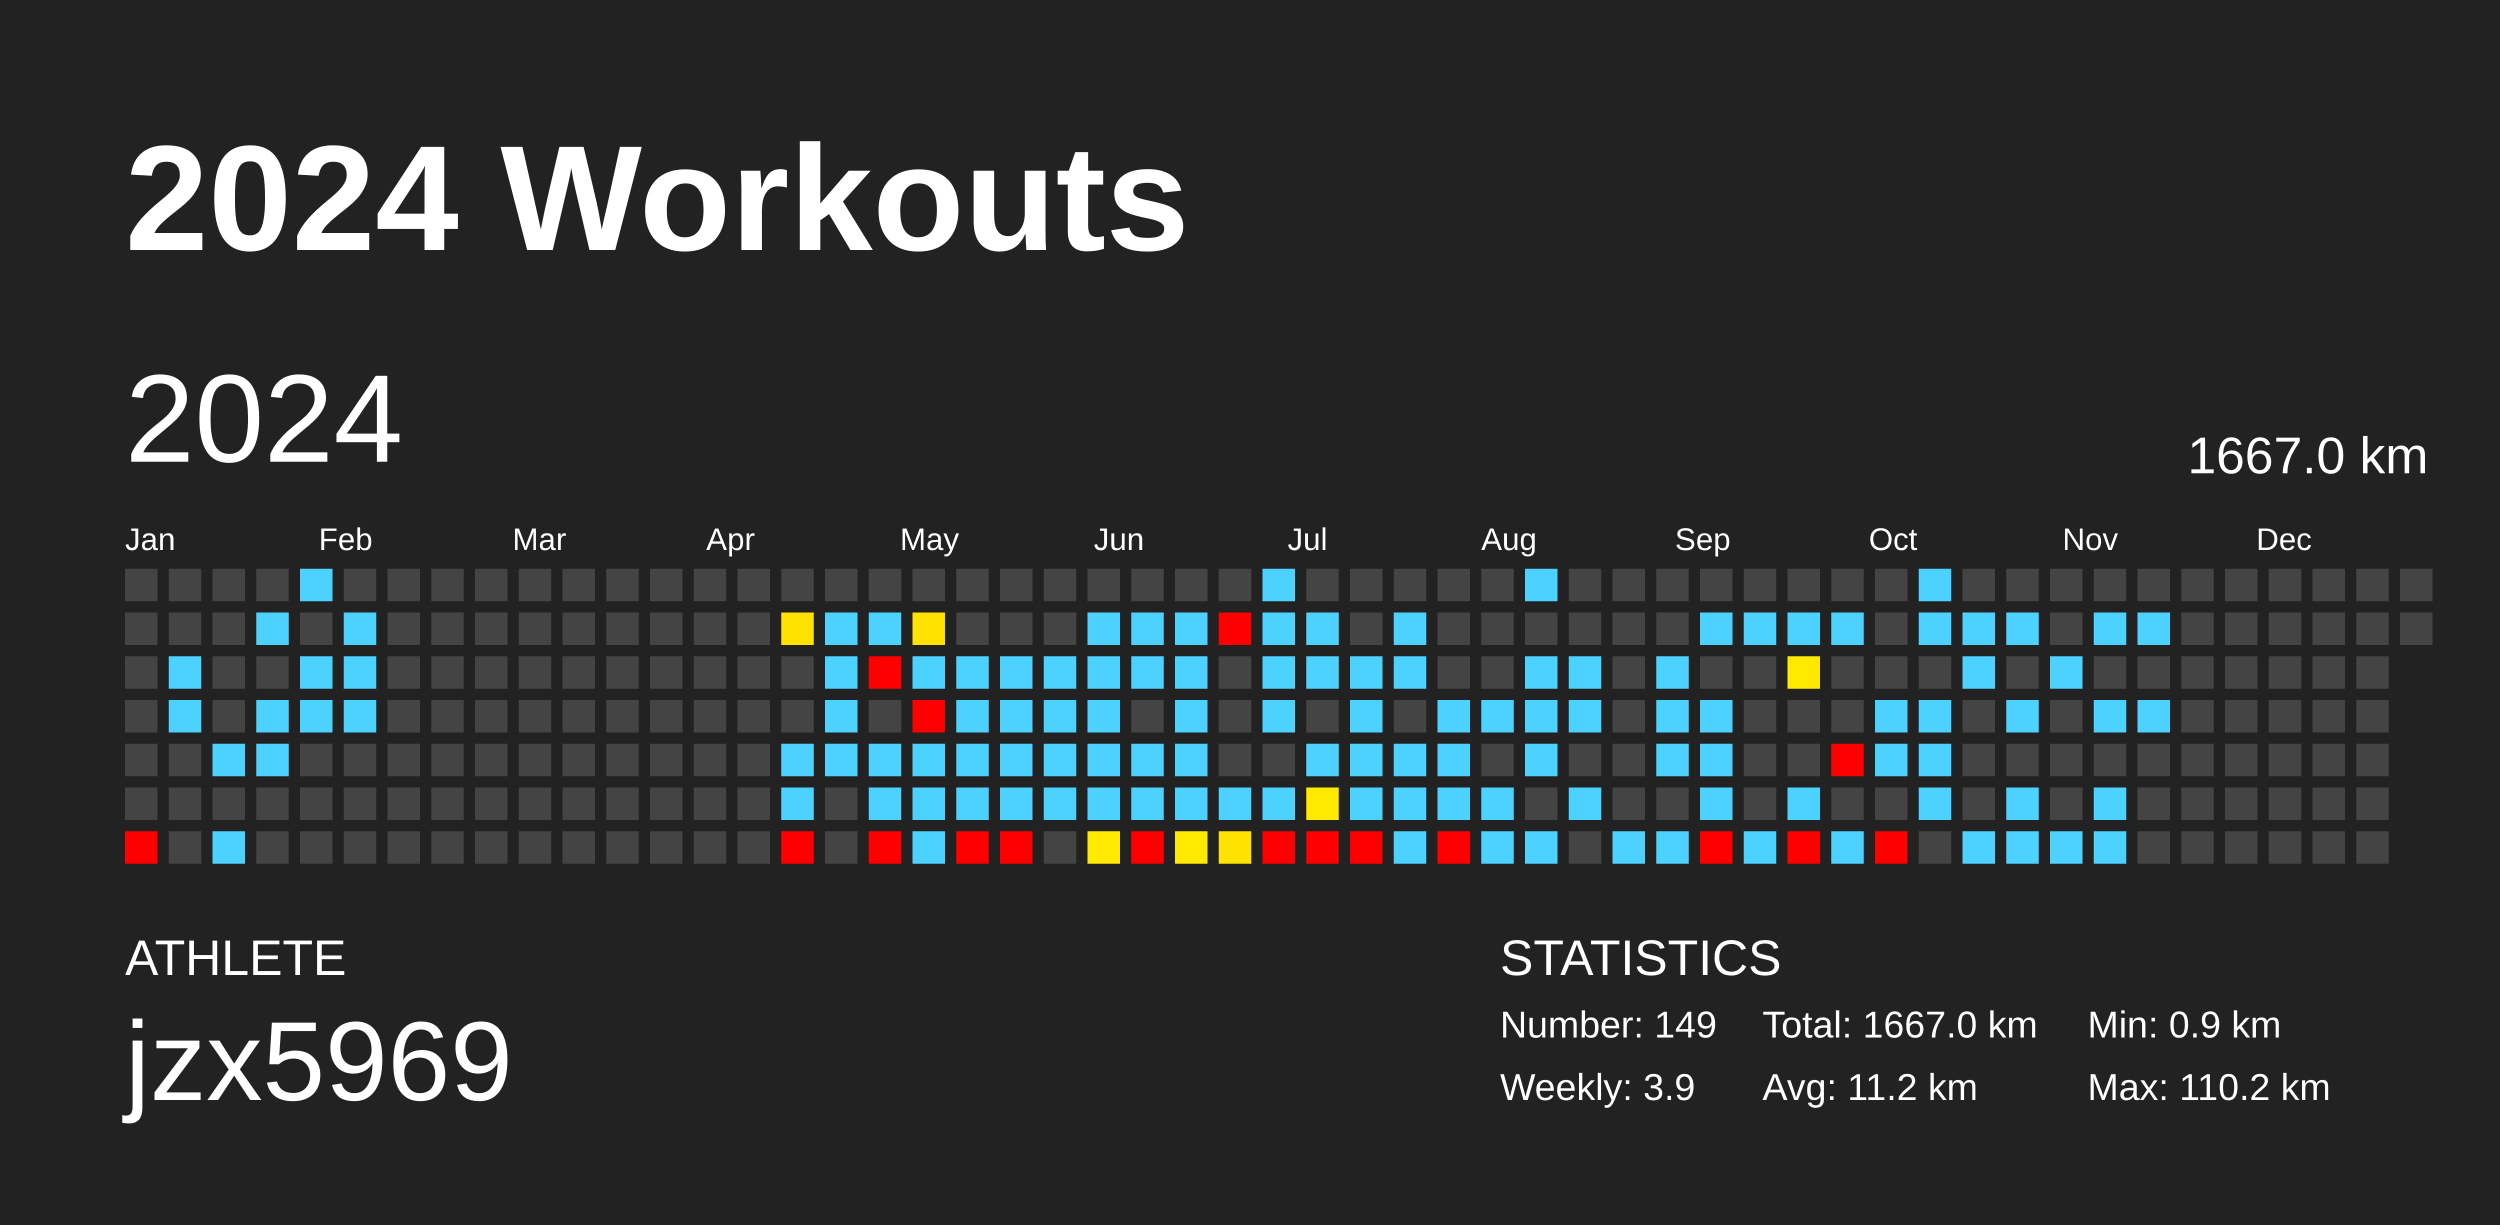
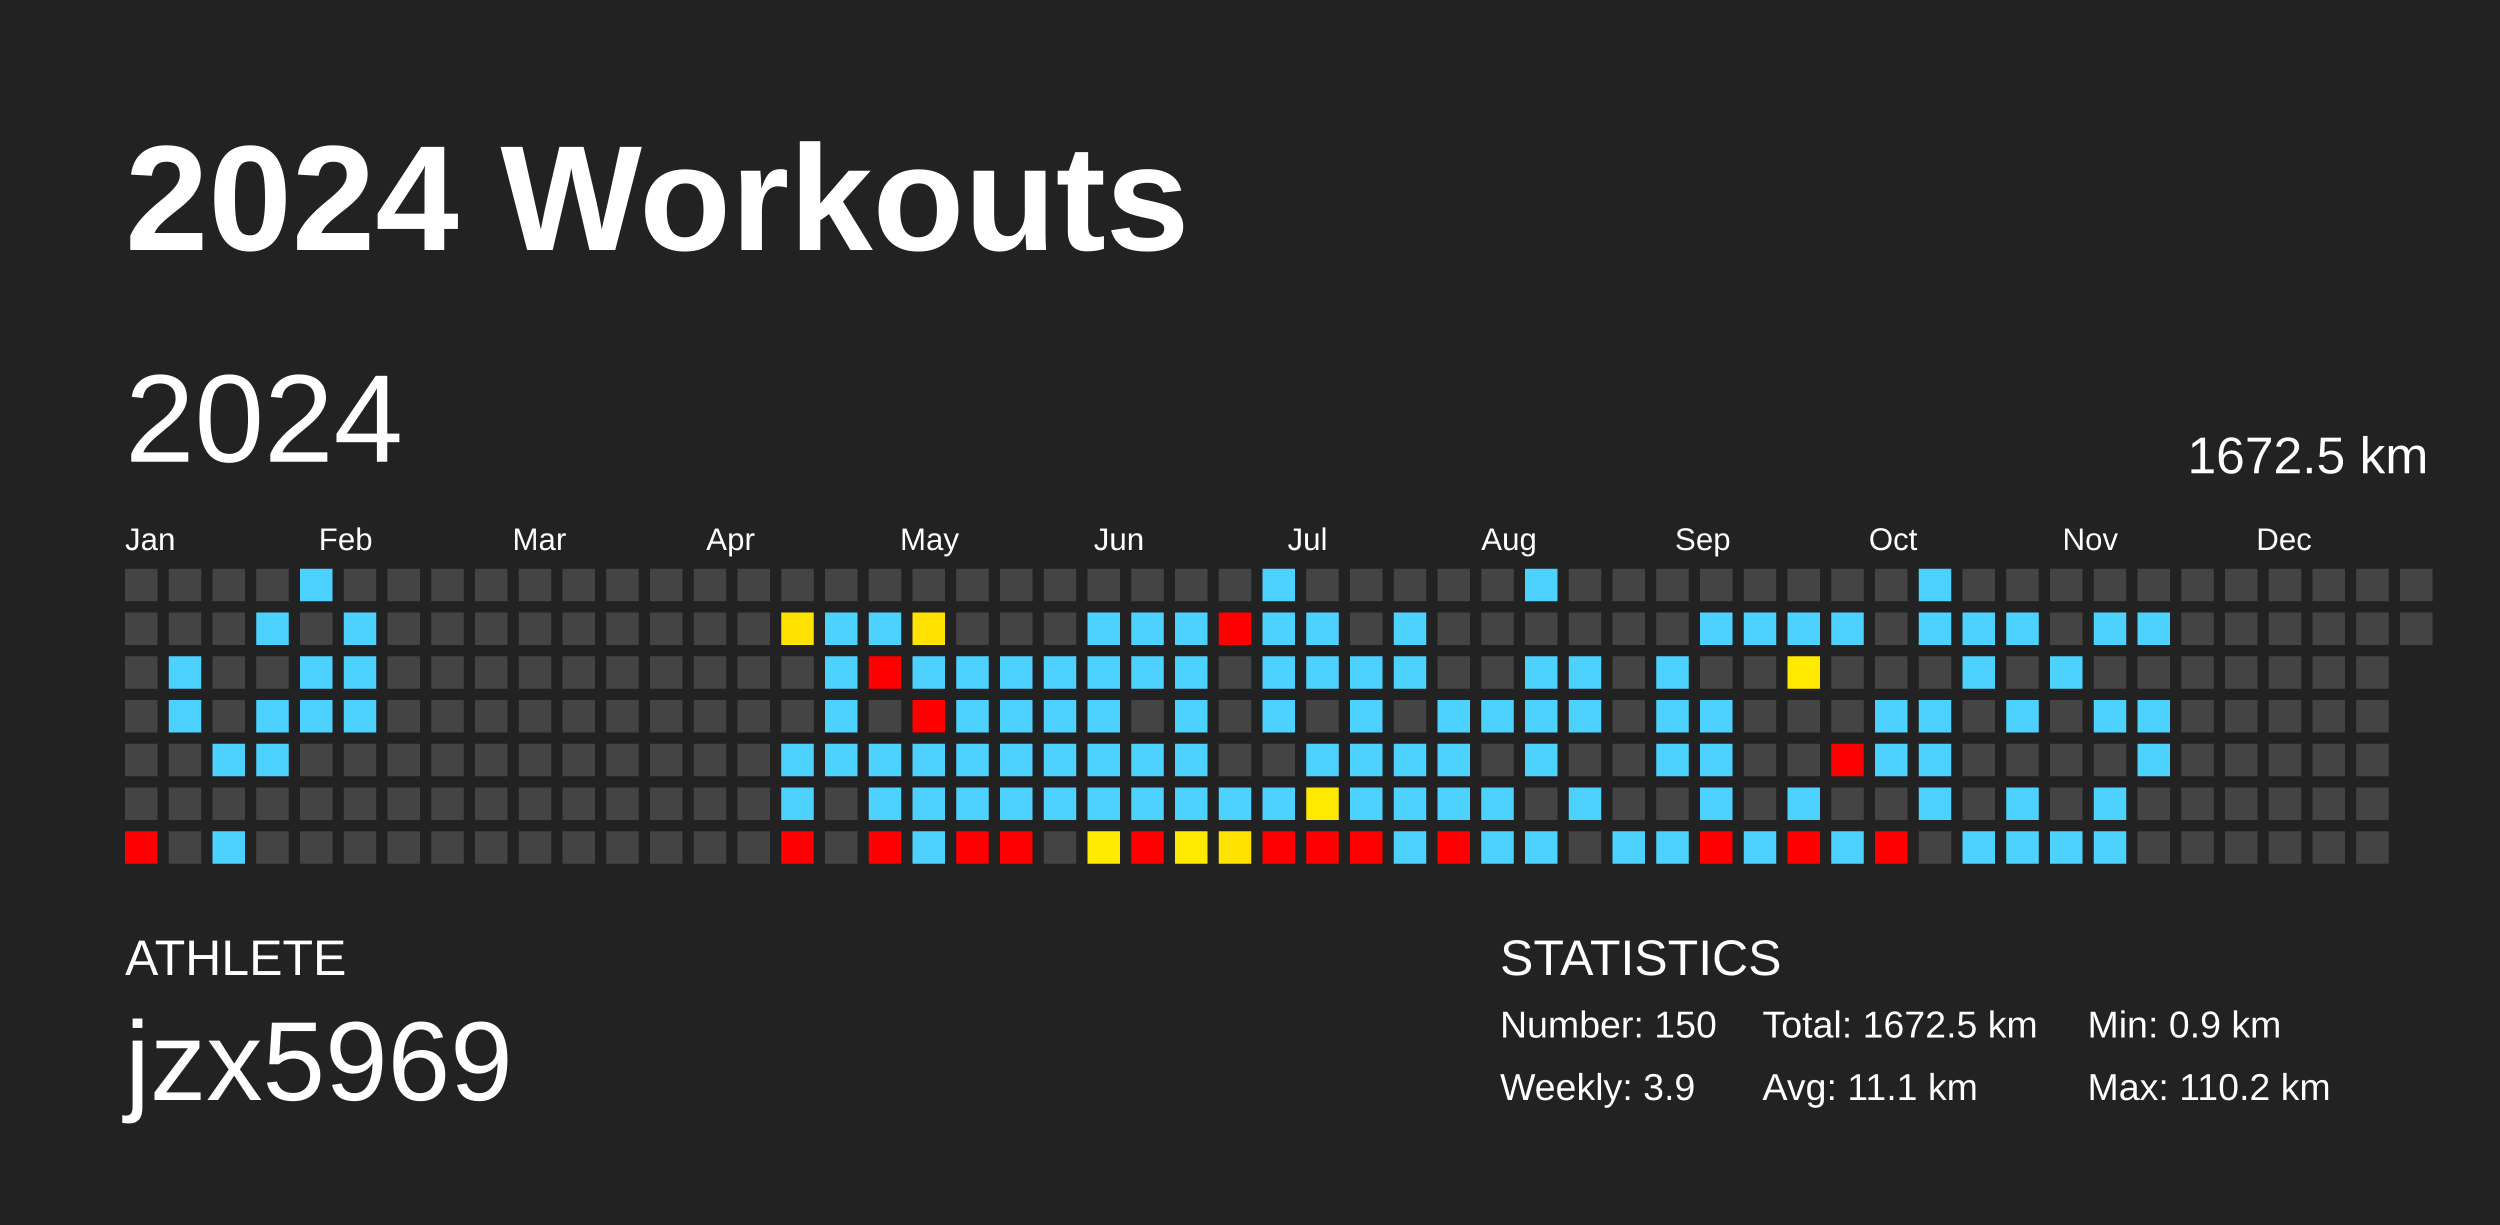
<svg xmlns="http://www.w3.org/2000/svg" baseProfile="full" height="98mm" version="1.1" viewBox="0,0,200,98" width="200mm">
  <defs />
  <rect fill="#222222" height="98" width="200" x="0" y="0" />
  <text fill="#FFFFFF" style="font-size:12px; font-family:Arial; font-weight:bold;" x="10" y="20">2024 Workouts</text>
  <text fill="#FFFFFF" style="font-size:4px; font-family:Arial" x="10" y="78">ATHLETE</text>
  <text fill="#FFFFFF" style="font-size:9px; font-family:Arial" x="10" y="88">jzx5969</text>
  <text fill="#FFFFFF" style="font-size:4px; font-family:Arial" x="120" y="78">STATISTICS</text>
-   <text fill="#FFFFFF" style="font-size:3px; font-family:Arial" x="120" y="83">Number: 149</text>
+   <text fill="#FFFFFF" style="font-size:3px; font-family:Arial" x="120" y="83">Number: 150</text>
  <text fill="#FFFFFF" style="font-size:3px; font-family:Arial" x="120" y="88">Weekly: 3.9</text>
-   <text fill="#FFFFFF" style="font-size:3px; font-family:Arial" x="141" y="83">Total: 1667.0 km</text>
-   <text fill="#FFFFFF" style="font-size:3px; font-family:Arial" x="141" y="88">Avg: 11.2 km</text>
+   <text fill="#FFFFFF" style="font-size:3px; font-family:Arial" x="141" y="83">Total: 1672.5 km</text>
+   <text fill="#FFFFFF" style="font-size:3px; font-family:Arial" x="141" y="88">Avg: 11.1 km</text>
  <text fill="#FFFFFF" style="font-size:3px; font-family:Arial" x="167" y="83">Min: 0.9 km</text>
  <text fill="#FFFFFF" style="font-size:3px; font-family:Arial" x="167" y="88">Max: 110.2 km</text>
  <text dominant-baseline="hanging" fill="#FFFFFF" style="font-size:10.0px; font-family:Arial;" x="10" y="30">2024</text>
-   <text dominant-baseline="hanging" fill="#FFFFFF" style="font-size:4.125px; font-family:Arial;" x="175" y="35">1667.0 km</text>
+   <text dominant-baseline="hanging" fill="#FFFFFF" style="font-size:4.125px; font-family:Arial;" x="175" y="35">1672.5 km</text>
  <text fill="#FFFFFF" style="font-size:2.5px; font-family:Arial" x="10.0" y="44">Jan</text>
  <text fill="#FFFFFF" style="font-size:2.5px; font-family:Arial" x="25.5" y="44">Feb</text>
  <text fill="#FFFFFF" style="font-size:2.5px; font-family:Arial" x="41.0" y="44">Mar</text>
  <text fill="#FFFFFF" style="font-size:2.5px; font-family:Arial" x="56.5" y="44">Apr</text>
  <text fill="#FFFFFF" style="font-size:2.5px; font-family:Arial" x="72.0" y="44">May</text>
  <text fill="#FFFFFF" style="font-size:2.5px; font-family:Arial" x="87.5" y="44">Jun</text>
  <text fill="#FFFFFF" style="font-size:2.5px; font-family:Arial" x="103.0" y="44">Jul</text>
  <text fill="#FFFFFF" style="font-size:2.5px; font-family:Arial" x="118.5" y="44">Aug</text>
  <text fill="#FFFFFF" style="font-size:2.5px; font-family:Arial" x="134.0" y="44">Sep</text>
  <text fill="#FFFFFF" style="font-size:2.5px; font-family:Arial" x="149.5" y="44">Oct</text>
  <text fill="#FFFFFF" style="font-size:2.5px; font-family:Arial" x="165.0" y="44">Nov</text>
  <text fill="#FFFFFF" style="font-size:2.5px; font-family:Arial" x="180.5" y="44">Dec</text>
  <rect fill="#444444" height="2.6" width="2.6" x="10.0" y="45.5" />
  <rect fill="#444444" height="2.6" width="2.6" x="10.0" y="49.0" />
  <rect fill="#444444" height="2.6" width="2.6" x="10.0" y="52.5" />
  <rect fill="#444444" height="2.6" width="2.6" x="10.0" y="56.0" />
  <rect fill="#444444" height="2.6" width="2.6" x="10.0" y="59.5" />
  <rect fill="#444444" height="2.6" width="2.6" x="10.0" y="63.0" />
  <rect fill="red" height="2.6" width="2.6" x="10.0" y="66.5" />
  <rect fill="#444444" height="2.6" width="2.6" x="13.5" y="45.5" />
  <rect fill="#444444" height="2.6" width="2.6" x="13.5" y="49.0" />
  <rect fill="#4dd2ff" height="2.6" width="2.6" x="13.5" y="52.5" />
  <rect fill="#4dd2ff" height="2.6" width="2.6" x="13.5" y="56.0" />
  <rect fill="#444444" height="2.6" width="2.6" x="13.5" y="59.5" />
  <rect fill="#444444" height="2.6" width="2.6" x="13.5" y="63.0" />
  <rect fill="#444444" height="2.6" width="2.6" x="13.5" y="66.5" />
  <rect fill="#444444" height="2.6" width="2.6" x="17.0" y="45.5" />
  <rect fill="#444444" height="2.6" width="2.6" x="17.0" y="49.0" />
  <rect fill="#444444" height="2.6" width="2.6" x="17.0" y="52.5" />
  <rect fill="#444444" height="2.6" width="2.6" x="17.0" y="56.0" />
  <rect fill="#4dd2ff" height="2.6" width="2.6" x="17.0" y="59.5" />
  <rect fill="#444444" height="2.6" width="2.6" x="17.0" y="63.0" />
  <rect fill="#4dd2ff" height="2.6" width="2.6" x="17.0" y="66.5" />
  <rect fill="#444444" height="2.6" width="2.6" x="20.5" y="45.5" />
  <rect fill="#4dd2ff" height="2.6" width="2.6" x="20.5" y="49.0" />
  <rect fill="#444444" height="2.6" width="2.6" x="20.5" y="52.5" />
  <rect fill="#4dd2ff" height="2.6" width="2.6" x="20.5" y="56.0" />
  <rect fill="#4dd2ff" height="2.6" width="2.6" x="20.5" y="59.5" />
  <rect fill="#444444" height="2.6" width="2.6" x="20.5" y="63.0" />
  <rect fill="#444444" height="2.6" width="2.6" x="20.5" y="66.5" />
  <rect fill="#4dd2ff" height="2.6" width="2.6" x="24.0" y="45.5" />
  <rect fill="#444444" height="2.6" width="2.6" x="24.0" y="49.0" />
  <rect fill="#4dd2ff" height="2.6" width="2.6" x="24.0" y="52.5" />
  <rect fill="#4dd2ff" height="2.6" width="2.6" x="24.0" y="56.0" />
  <rect fill="#444444" height="2.6" width="2.6" x="24.0" y="59.5" />
  <rect fill="#444444" height="2.6" width="2.6" x="24.0" y="63.0" />
  <rect fill="#444444" height="2.6" width="2.6" x="24.0" y="66.5" />
  <rect fill="#444444" height="2.6" width="2.6" x="27.5" y="45.5" />
  <rect fill="#4dd2ff" height="2.6" width="2.6" x="27.5" y="49.0" />
  <rect fill="#4dd2ff" height="2.6" width="2.6" x="27.5" y="52.5" />
  <rect fill="#4dd2ff" height="2.6" width="2.6" x="27.5" y="56.0" />
  <rect fill="#444444" height="2.6" width="2.6" x="27.5" y="59.5" />
  <rect fill="#444444" height="2.6" width="2.6" x="27.5" y="63.0" />
  <rect fill="#444444" height="2.6" width="2.6" x="27.5" y="66.5" />
  <rect fill="#444444" height="2.6" width="2.6" x="31.0" y="45.5" />
  <rect fill="#444444" height="2.6" width="2.6" x="31.0" y="49.0" />
  <rect fill="#444444" height="2.6" width="2.6" x="31.0" y="52.5" />
  <rect fill="#444444" height="2.6" width="2.6" x="31.0" y="56.0" />
  <rect fill="#444444" height="2.6" width="2.6" x="31.0" y="59.5" />
  <rect fill="#444444" height="2.6" width="2.6" x="31.0" y="63.0" />
  <rect fill="#444444" height="2.6" width="2.6" x="31.0" y="66.5" />
  <rect fill="#444444" height="2.6" width="2.6" x="34.5" y="45.5" />
  <rect fill="#444444" height="2.6" width="2.6" x="34.5" y="49.0" />
  <rect fill="#444444" height="2.6" width="2.6" x="34.5" y="52.5" />
  <rect fill="#444444" height="2.6" width="2.6" x="34.5" y="56.0" />
  <rect fill="#444444" height="2.6" width="2.6" x="34.5" y="59.5" />
  <rect fill="#444444" height="2.6" width="2.6" x="34.5" y="63.0" />
  <rect fill="#444444" height="2.6" width="2.6" x="34.5" y="66.5" />
  <rect fill="#444444" height="2.6" width="2.6" x="38.0" y="45.5" />
  <rect fill="#444444" height="2.6" width="2.6" x="38.0" y="49.0" />
  <rect fill="#444444" height="2.6" width="2.6" x="38.0" y="52.5" />
  <rect fill="#444444" height="2.6" width="2.6" x="38.0" y="56.0" />
  <rect fill="#444444" height="2.6" width="2.6" x="38.0" y="59.5" />
  <rect fill="#444444" height="2.6" width="2.6" x="38.0" y="63.0" />
  <rect fill="#444444" height="2.6" width="2.6" x="38.0" y="66.5" />
  <rect fill="#444444" height="2.6" width="2.6" x="41.5" y="45.5" />
  <rect fill="#444444" height="2.6" width="2.6" x="41.5" y="49.0" />
  <rect fill="#444444" height="2.6" width="2.6" x="41.5" y="52.5" />
  <rect fill="#444444" height="2.6" width="2.6" x="41.5" y="56.0" />
  <rect fill="#444444" height="2.6" width="2.6" x="41.5" y="59.5" />
  <rect fill="#444444" height="2.6" width="2.6" x="41.5" y="63.0" />
  <rect fill="#444444" height="2.6" width="2.6" x="41.5" y="66.5" />
  <rect fill="#444444" height="2.6" width="2.6" x="45.0" y="45.5" />
  <rect fill="#444444" height="2.6" width="2.6" x="45.0" y="49.0" />
  <rect fill="#444444" height="2.6" width="2.6" x="45.0" y="52.5" />
  <rect fill="#444444" height="2.6" width="2.6" x="45.0" y="56.0" />
  <rect fill="#444444" height="2.6" width="2.6" x="45.0" y="59.5" />
  <rect fill="#444444" height="2.6" width="2.6" x="45.0" y="63.0" />
  <rect fill="#444444" height="2.6" width="2.6" x="45.0" y="66.5" />
  <rect fill="#444444" height="2.6" width="2.6" x="48.5" y="45.5" />
  <rect fill="#444444" height="2.6" width="2.6" x="48.5" y="49.0" />
  <rect fill="#444444" height="2.6" width="2.6" x="48.5" y="52.5" />
  <rect fill="#444444" height="2.6" width="2.6" x="48.5" y="56.0" />
  <rect fill="#444444" height="2.6" width="2.6" x="48.5" y="59.5" />
  <rect fill="#444444" height="2.6" width="2.6" x="48.5" y="63.0" />
  <rect fill="#444444" height="2.6" width="2.6" x="48.5" y="66.5" />
  <rect fill="#444444" height="2.6" width="2.6" x="52.0" y="45.5" />
  <rect fill="#444444" height="2.6" width="2.6" x="52.0" y="49.0" />
  <rect fill="#444444" height="2.6" width="2.6" x="52.0" y="52.5" />
  <rect fill="#444444" height="2.6" width="2.6" x="52.0" y="56.0" />
  <rect fill="#444444" height="2.6" width="2.6" x="52.0" y="59.5" />
  <rect fill="#444444" height="2.6" width="2.6" x="52.0" y="63.0" />
  <rect fill="#444444" height="2.6" width="2.6" x="52.0" y="66.5" />
  <rect fill="#444444" height="2.6" width="2.6" x="55.5" y="45.5" />
  <rect fill="#444444" height="2.6" width="2.6" x="55.5" y="49.0" />
  <rect fill="#444444" height="2.6" width="2.6" x="55.5" y="52.5" />
  <rect fill="#444444" height="2.6" width="2.6" x="55.5" y="56.0" />
  <rect fill="#444444" height="2.6" width="2.6" x="55.5" y="59.5" />
  <rect fill="#444444" height="2.6" width="2.6" x="55.5" y="63.0" />
  <rect fill="#444444" height="2.6" width="2.6" x="55.5" y="66.5" />
  <rect fill="#444444" height="2.6" width="2.6" x="59.0" y="45.5" />
  <rect fill="#444444" height="2.6" width="2.6" x="59.0" y="49.0" />
  <rect fill="#444444" height="2.6" width="2.6" x="59.0" y="52.5" />
  <rect fill="#444444" height="2.6" width="2.6" x="59.0" y="56.0" />
  <rect fill="#444444" height="2.6" width="2.6" x="59.0" y="59.5" />
  <rect fill="#444444" height="2.6" width="2.6" x="59.0" y="63.0" />
  <rect fill="#444444" height="2.6" width="2.6" x="59.0" y="66.5" />
  <rect fill="#444444" height="2.6" width="2.6" x="62.5" y="45.5" />
  <rect fill="#ffe200" height="2.6" width="2.6" x="62.5" y="49.0" />
  <rect fill="#444444" height="2.6" width="2.6" x="62.5" y="52.5" />
  <rect fill="#444444" height="2.6" width="2.6" x="62.5" y="56.0" />
  <rect fill="#4dd2ff" height="2.6" width="2.6" x="62.5" y="59.5" />
  <rect fill="#4dd2ff" height="2.6" width="2.6" x="62.5" y="63.0" />
  <rect fill="red" height="2.6" width="2.6" x="62.5" y="66.5" />
  <rect fill="#444444" height="2.6" width="2.6" x="66.0" y="45.5" />
  <rect fill="#4dd2ff" height="2.6" width="2.6" x="66.0" y="49.0" />
  <rect fill="#4dd2ff" height="2.6" width="2.6" x="66.0" y="52.5" />
  <rect fill="#4dd2ff" height="2.6" width="2.6" x="66.0" y="56.0" />
  <rect fill="#4dd2ff" height="2.6" width="2.6" x="66.0" y="59.5" />
  <rect fill="#444444" height="2.6" width="2.6" x="66.0" y="63.0" />
  <rect fill="#444444" height="2.6" width="2.6" x="66.0" y="66.5" />
  <rect fill="#444444" height="2.6" width="2.6" x="69.5" y="45.5" />
  <rect fill="#4dd2ff" height="2.6" width="2.6" x="69.5" y="49.0" />
  <rect fill="red" height="2.6" width="2.6" x="69.5" y="52.5" />
  <rect fill="#444444" height="2.6" width="2.6" x="69.5" y="56.0" />
  <rect fill="#4dd2ff" height="2.6" width="2.6" x="69.5" y="59.5" />
  <rect fill="#4dd2ff" height="2.6" width="2.6" x="69.5" y="63.0" />
  <rect fill="red" height="2.6" width="2.6" x="69.5" y="66.5" />
  <rect fill="#444444" height="2.6" width="2.6" x="73.0" y="45.5" />
  <rect fill="#ffe200" height="2.6" width="2.6" x="73.0" y="49.0" />
  <rect fill="#4dd2ff" height="2.6" width="2.6" x="73.0" y="52.5" />
  <rect fill="red" height="2.6" width="2.6" x="73.0" y="56.0" />
  <rect fill="#4dd2ff" height="2.6" width="2.6" x="73.0" y="59.5" />
  <rect fill="#4dd2ff" height="2.6" width="2.6" x="73.0" y="63.0" />
  <rect fill="#4dd2ff" height="2.6" width="2.6" x="73.0" y="66.5" />
  <rect fill="#444444" height="2.6" width="2.6" x="76.5" y="45.5" />
  <rect fill="#444444" height="2.6" width="2.6" x="76.5" y="49.0" />
  <rect fill="#4dd2ff" height="2.6" width="2.6" x="76.5" y="52.5" />
  <rect fill="#4dd2ff" height="2.6" width="2.6" x="76.5" y="56.0" />
  <rect fill="#4dd2ff" height="2.6" width="2.6" x="76.5" y="59.5" />
  <rect fill="#4dd2ff" height="2.6" width="2.6" x="76.5" y="63.0" />
  <rect fill="red" height="2.6" width="2.6" x="76.5" y="66.5" />
  <rect fill="#444444" height="2.6" width="2.6" x="80.0" y="45.5" />
  <rect fill="#444444" height="2.6" width="2.6" x="80.0" y="49.0" />
  <rect fill="#4dd2ff" height="2.6" width="2.6" x="80.0" y="52.5" />
  <rect fill="#4dd2ff" height="2.6" width="2.6" x="80.0" y="56.0" />
  <rect fill="#4dd2ff" height="2.6" width="2.6" x="80.0" y="59.5" />
  <rect fill="#4dd2ff" height="2.6" width="2.6" x="80.0" y="63.0" />
  <rect fill="red" height="2.6" width="2.6" x="80.0" y="66.5" />
  <rect fill="#444444" height="2.6" width="2.6" x="83.5" y="45.5" />
  <rect fill="#444444" height="2.6" width="2.6" x="83.5" y="49.0" />
  <rect fill="#4dd2ff" height="2.6" width="2.6" x="83.5" y="52.5" />
  <rect fill="#4dd2ff" height="2.6" width="2.6" x="83.5" y="56.0" />
  <rect fill="#4dd2ff" height="2.6" width="2.6" x="83.5" y="59.5" />
  <rect fill="#4dd2ff" height="2.6" width="2.6" x="83.5" y="63.0" />
  <rect fill="#444444" height="2.6" width="2.6" x="83.5" y="66.5" />
  <rect fill="#444444" height="2.6" width="2.6" x="87.0" y="45.5" />
  <rect fill="#4dd2ff" height="2.6" width="2.6" x="87.0" y="49.0" />
  <rect fill="#4dd2ff" height="2.6" width="2.6" x="87.0" y="52.5" />
  <rect fill="#4dd2ff" height="2.6" width="2.6" x="87.0" y="56.0" />
  <rect fill="#4dd2ff" height="2.6" width="2.6" x="87.0" y="59.5" />
  <rect fill="#4dd2ff" height="2.6" width="2.6" x="87.0" y="63.0" />
  <rect fill="#ffe900" height="2.6" width="2.6" x="87.0" y="66.5" />
  <rect fill="#444444" height="2.6" width="2.6" x="90.5" y="45.5" />
  <rect fill="#4dd2ff" height="2.6" width="2.6" x="90.5" y="49.0" />
  <rect fill="#4dd2ff" height="2.6" width="2.6" x="90.5" y="52.5" />
  <rect fill="#444444" height="2.6" width="2.6" x="90.5" y="56.0" />
  <rect fill="#4dd2ff" height="2.6" width="2.6" x="90.5" y="59.5" />
  <rect fill="#4dd2ff" height="2.6" width="2.6" x="90.5" y="63.0" />
  <rect fill="red" height="2.6" width="2.6" x="90.5" y="66.5" />
  <rect fill="#444444" height="2.6" width="2.6" x="94.0" y="45.5" />
  <rect fill="#4dd2ff" height="2.6" width="2.6" x="94.0" y="49.0" />
  <rect fill="#4dd2ff" height="2.6" width="2.6" x="94.0" y="52.5" />
  <rect fill="#4dd2ff" height="2.6" width="2.6" x="94.0" y="56.0" />
  <rect fill="#4dd2ff" height="2.6" width="2.6" x="94.0" y="59.5" />
  <rect fill="#4dd2ff" height="2.6" width="2.6" x="94.0" y="63.0" />
  <rect fill="#ffe900" height="2.6" width="2.6" x="94.0" y="66.5" />
  <rect fill="#444444" height="2.6" width="2.6" x="97.5" y="45.5" />
  <rect fill="red" height="2.6" width="2.6" x="97.5" y="49.0" />
  <rect fill="#444444" height="2.6" width="2.6" x="97.5" y="52.5" />
  <rect fill="#444444" height="2.6" width="2.6" x="97.5" y="56.0" />
  <rect fill="#444444" height="2.6" width="2.6" x="97.5" y="59.5" />
  <rect fill="#4dd2ff" height="2.6" width="2.6" x="97.5" y="63.0" />
  <rect fill="#ffe300" height="2.6" width="2.6" x="97.5" y="66.5" />
  <rect fill="#4dd2ff" height="2.6" width="2.6" x="101.0" y="45.5" />
  <rect fill="#4dd2ff" height="2.6" width="2.6" x="101.0" y="49.0" />
  <rect fill="#4dd2ff" height="2.6" width="2.6" x="101.0" y="52.5" />
  <rect fill="#4dd2ff" height="2.6" width="2.6" x="101.0" y="56.0" />
  <rect fill="#444444" height="2.6" width="2.6" x="101.0" y="59.5" />
  <rect fill="#4dd2ff" height="2.6" width="2.6" x="101.0" y="63.0" />
  <rect fill="red" height="2.6" width="2.6" x="101.0" y="66.5" />
  <rect fill="#444444" height="2.6" width="2.6" x="104.5" y="45.5" />
  <rect fill="#4dd2ff" height="2.6" width="2.6" x="104.5" y="49.0" />
  <rect fill="#4dd2ff" height="2.6" width="2.6" x="104.5" y="52.5" />
  <rect fill="#444444" height="2.6" width="2.6" x="104.5" y="56.0" />
  <rect fill="#4dd2ff" height="2.6" width="2.6" x="104.5" y="59.5" />
  <rect fill="#ffe900" height="2.6" width="2.6" x="104.5" y="63.0" />
  <rect fill="red" height="2.6" width="2.6" x="104.5" y="66.5" />
  <rect fill="#444444" height="2.6" width="2.6" x="108.0" y="45.5" />
  <rect fill="#444444" height="2.6" width="2.6" x="108.0" y="49.0" />
  <rect fill="#4dd2ff" height="2.6" width="2.6" x="108.0" y="52.5" />
  <rect fill="#4dd2ff" height="2.6" width="2.6" x="108.0" y="56.0" />
  <rect fill="#4dd2ff" height="2.6" width="2.6" x="108.0" y="59.5" />
  <rect fill="#4dd2ff" height="2.6" width="2.6" x="108.0" y="63.0" />
  <rect fill="red" height="2.6" width="2.6" x="108.0" y="66.5" />
  <rect fill="#444444" height="2.6" width="2.6" x="111.5" y="45.5" />
  <rect fill="#4dd2ff" height="2.6" width="2.6" x="111.5" y="49.0" />
  <rect fill="#4dd2ff" height="2.6" width="2.6" x="111.5" y="52.5" />
  <rect fill="#444444" height="2.6" width="2.6" x="111.5" y="56.0" />
  <rect fill="#4dd2ff" height="2.6" width="2.6" x="111.5" y="59.5" />
  <rect fill="#4dd2ff" height="2.6" width="2.6" x="111.5" y="63.0" />
  <rect fill="#4dd2ff" height="2.6" width="2.6" x="111.5" y="66.5" />
  <rect fill="#444444" height="2.6" width="2.6" x="115.0" y="45.5" />
  <rect fill="#444444" height="2.6" width="2.6" x="115.0" y="49.0" />
  <rect fill="#444444" height="2.6" width="2.6" x="115.0" y="52.5" />
  <rect fill="#4dd2ff" height="2.6" width="2.6" x="115.0" y="56.0" />
  <rect fill="#4dd2ff" height="2.6" width="2.6" x="115.0" y="59.5" />
  <rect fill="#4dd2ff" height="2.6" width="2.6" x="115.0" y="63.0" />
  <rect fill="red" height="2.6" width="2.6" x="115.0" y="66.5" />
  <rect fill="#444444" height="2.6" width="2.6" x="118.5" y="45.5" />
  <rect fill="#444444" height="2.6" width="2.6" x="118.5" y="49.0" />
  <rect fill="#444444" height="2.6" width="2.6" x="118.5" y="52.5" />
  <rect fill="#4dd2ff" height="2.6" width="2.6" x="118.5" y="56.0" />
  <rect fill="#444444" height="2.6" width="2.6" x="118.5" y="59.5" />
  <rect fill="#4dd2ff" height="2.6" width="2.6" x="118.5" y="63.0" />
  <rect fill="#4dd2ff" height="2.6" width="2.6" x="118.5" y="66.5" />
  <rect fill="#4dd2ff" height="2.6" width="2.6" x="122.0" y="45.5" />
  <rect fill="#444444" height="2.6" width="2.6" x="122.0" y="49.0" />
  <rect fill="#4dd2ff" height="2.6" width="2.6" x="122.0" y="52.5" />
  <rect fill="#4dd2ff" height="2.6" width="2.6" x="122.0" y="56.0" />
  <rect fill="#4dd2ff" height="2.6" width="2.6" x="122.0" y="59.5" />
  <rect fill="#444444" height="2.6" width="2.6" x="122.0" y="63.0" />
  <rect fill="#4dd2ff" height="2.6" width="2.6" x="122.0" y="66.5" />
  <rect fill="#444444" height="2.6" width="2.6" x="125.5" y="45.5" />
  <rect fill="#444444" height="2.6" width="2.6" x="125.5" y="49.0" />
  <rect fill="#4dd2ff" height="2.6" width="2.6" x="125.5" y="52.5" />
  <rect fill="#4dd2ff" height="2.6" width="2.6" x="125.5" y="56.0" />
  <rect fill="#444444" height="2.6" width="2.6" x="125.5" y="59.5" />
  <rect fill="#4dd2ff" height="2.6" width="2.6" x="125.5" y="63.0" />
  <rect fill="#444444" height="2.6" width="2.6" x="125.5" y="66.5" />
  <rect fill="#444444" height="2.6" width="2.6" x="129.0" y="45.5" />
  <rect fill="#444444" height="2.6" width="2.6" x="129.0" y="49.0" />
  <rect fill="#444444" height="2.6" width="2.6" x="129.0" y="52.5" />
  <rect fill="#444444" height="2.6" width="2.6" x="129.0" y="56.0" />
  <rect fill="#444444" height="2.6" width="2.6" x="129.0" y="59.5" />
  <rect fill="#444444" height="2.6" width="2.6" x="129.0" y="63.0" />
  <rect fill="#4dd2ff" height="2.6" width="2.6" x="129.0" y="66.5" />
  <rect fill="#444444" height="2.6" width="2.6" x="132.5" y="45.5" />
  <rect fill="#444444" height="2.6" width="2.6" x="132.5" y="49.0" />
  <rect fill="#4dd2ff" height="2.6" width="2.6" x="132.5" y="52.5" />
  <rect fill="#4dd2ff" height="2.6" width="2.6" x="132.5" y="56.0" />
  <rect fill="#4dd2ff" height="2.6" width="2.6" x="132.5" y="59.5" />
  <rect fill="#444444" height="2.6" width="2.6" x="132.5" y="63.0" />
  <rect fill="#4dd2ff" height="2.6" width="2.6" x="132.5" y="66.5" />
  <rect fill="#444444" height="2.6" width="2.6" x="136.0" y="45.5" />
  <rect fill="#4dd2ff" height="2.6" width="2.6" x="136.0" y="49.0" />
  <rect fill="#444444" height="2.6" width="2.6" x="136.0" y="52.5" />
  <rect fill="#4dd2ff" height="2.6" width="2.6" x="136.0" y="56.0" />
  <rect fill="#4dd2ff" height="2.6" width="2.6" x="136.0" y="59.5" />
  <rect fill="#4dd2ff" height="2.6" width="2.6" x="136.0" y="63.0" />
  <rect fill="red" height="2.6" width="2.6" x="136.0" y="66.5" />
  <rect fill="#444444" height="2.6" width="2.6" x="139.5" y="45.5" />
  <rect fill="#4dd2ff" height="2.6" width="2.6" x="139.5" y="49.0" />
  <rect fill="#444444" height="2.6" width="2.6" x="139.5" y="52.5" />
  <rect fill="#444444" height="2.6" width="2.6" x="139.5" y="56.0" />
  <rect fill="#444444" height="2.6" width="2.6" x="139.5" y="59.5" />
  <rect fill="#444444" height="2.6" width="2.6" x="139.5" y="63.0" />
  <rect fill="#4dd2ff" height="2.6" width="2.6" x="139.5" y="66.5" />
  <rect fill="#444444" height="2.6" width="2.6" x="143.0" y="45.5" />
  <rect fill="#4dd2ff" height="2.6" width="2.6" x="143.0" y="49.0" />
  <rect fill="#ffe900" height="2.6" width="2.6" x="143.0" y="52.5" />
  <rect fill="#444444" height="2.6" width="2.6" x="143.0" y="56.0" />
  <rect fill="#444444" height="2.6" width="2.6" x="143.0" y="59.5" />
  <rect fill="#4dd2ff" height="2.6" width="2.6" x="143.0" y="63.0" />
  <rect fill="red" height="2.6" width="2.6" x="143.0" y="66.5" />
  <rect fill="#444444" height="2.6" width="2.6" x="146.5" y="45.5" />
  <rect fill="#4dd2ff" height="2.6" width="2.6" x="146.5" y="49.0" />
  <rect fill="#444444" height="2.6" width="2.6" x="146.5" y="52.5" />
  <rect fill="#444444" height="2.6" width="2.6" x="146.5" y="56.0" />
  <rect fill="red" height="2.6" width="2.6" x="146.5" y="59.5" />
  <rect fill="#444444" height="2.6" width="2.6" x="146.5" y="63.0" />
  <rect fill="#4dd2ff" height="2.6" width="2.6" x="146.5" y="66.5" />
  <rect fill="#444444" height="2.6" width="2.6" x="150.0" y="45.5" />
  <rect fill="#444444" height="2.6" width="2.6" x="150.0" y="49.0" />
  <rect fill="#444444" height="2.6" width="2.6" x="150.0" y="52.5" />
  <rect fill="#4dd2ff" height="2.6" width="2.6" x="150.0" y="56.0" />
  <rect fill="#4dd2ff" height="2.6" width="2.6" x="150.0" y="59.5" />
  <rect fill="#444444" height="2.6" width="2.6" x="150.0" y="63.0" />
  <rect fill="red" height="2.6" width="2.6" x="150.0" y="66.5" />
  <rect fill="#4dd2ff" height="2.6" width="2.6" x="153.5" y="45.5" />
  <rect fill="#4dd2ff" height="2.6" width="2.6" x="153.5" y="49.0" />
  <rect fill="#444444" height="2.6" width="2.6" x="153.5" y="52.5" />
  <rect fill="#4dd2ff" height="2.6" width="2.6" x="153.5" y="56.0" />
  <rect fill="#4dd2ff" height="2.6" width="2.6" x="153.5" y="59.5" />
  <rect fill="#4dd2ff" height="2.6" width="2.6" x="153.5" y="63.0" />
  <rect fill="#444444" height="2.6" width="2.6" x="153.5" y="66.5" />
  <rect fill="#444444" height="2.6" width="2.6" x="157.0" y="45.5" />
  <rect fill="#4dd2ff" height="2.6" width="2.6" x="157.0" y="49.0" />
  <rect fill="#4dd2ff" height="2.6" width="2.6" x="157.0" y="52.5" />
  <rect fill="#444444" height="2.6" width="2.6" x="157.0" y="56.0" />
  <rect fill="#444444" height="2.6" width="2.6" x="157.0" y="59.5" />
  <rect fill="#444444" height="2.6" width="2.6" x="157.0" y="63.0" />
  <rect fill="#4dd2ff" height="2.6" width="2.6" x="157.0" y="66.5" />
  <rect fill="#444444" height="2.6" width="2.6" x="160.5" y="45.5" />
  <rect fill="#4dd2ff" height="2.6" width="2.6" x="160.5" y="49.0" />
  <rect fill="#444444" height="2.6" width="2.6" x="160.5" y="52.5" />
  <rect fill="#4dd2ff" height="2.6" width="2.6" x="160.5" y="56.0" />
  <rect fill="#444444" height="2.6" width="2.6" x="160.5" y="59.5" />
  <rect fill="#4dd2ff" height="2.6" width="2.6" x="160.5" y="63.0" />
  <rect fill="#4dd2ff" height="2.6" width="2.6" x="160.5" y="66.5" />
  <rect fill="#444444" height="2.6" width="2.6" x="164.0" y="45.5" />
  <rect fill="#444444" height="2.6" width="2.6" x="164.0" y="49.0" />
  <rect fill="#4dd2ff" height="2.6" width="2.6" x="164.0" y="52.5" />
  <rect fill="#444444" height="2.6" width="2.6" x="164.0" y="56.0" />
  <rect fill="#444444" height="2.6" width="2.6" x="164.0" y="59.5" />
  <rect fill="#444444" height="2.6" width="2.6" x="164.0" y="63.0" />
  <rect fill="#4dd2ff" height="2.6" width="2.6" x="164.0" y="66.5" />
  <rect fill="#444444" height="2.6" width="2.6" x="167.5" y="45.5" />
  <rect fill="#4dd2ff" height="2.6" width="2.6" x="167.5" y="49.0" />
  <rect fill="#444444" height="2.6" width="2.6" x="167.5" y="52.5" />
  <rect fill="#4dd2ff" height="2.6" width="2.6" x="167.5" y="56.0" />
  <rect fill="#444444" height="2.6" width="2.6" x="167.5" y="59.5" />
  <rect fill="#4dd2ff" height="2.6" width="2.6" x="167.5" y="63.0" />
  <rect fill="#4dd2ff" height="2.6" width="2.6" x="167.5" y="66.5" />
  <rect fill="#444444" height="2.6" width="2.6" x="171.0" y="45.5" />
  <rect fill="#4dd2ff" height="2.6" width="2.6" x="171.0" y="49.0" />
  <rect fill="#444444" height="2.6" width="2.6" x="171.0" y="52.5" />
  <rect fill="#4dd2ff" height="2.6" width="2.6" x="171.0" y="56.0" />
-   <rect fill="#444444" height="2.6" width="2.6" x="171.0" y="59.5" />
+   <rect fill="#4dd2ff" height="2.6" width="2.6" x="171.0" y="59.5" />
  <rect fill="#444444" height="2.6" width="2.6" x="171.0" y="63.0" />
  <rect fill="#444444" height="2.6" width="2.6" x="171.0" y="66.5" />
  <rect fill="#444444" height="2.6" width="2.6" x="174.5" y="45.5" />
  <rect fill="#444444" height="2.6" width="2.6" x="174.5" y="49.0" />
  <rect fill="#444444" height="2.6" width="2.6" x="174.5" y="52.5" />
  <rect fill="#444444" height="2.6" width="2.6" x="174.5" y="56.0" />
  <rect fill="#444444" height="2.6" width="2.6" x="174.5" y="59.5" />
  <rect fill="#444444" height="2.6" width="2.6" x="174.5" y="63.0" />
  <rect fill="#444444" height="2.6" width="2.6" x="174.5" y="66.5" />
  <rect fill="#444444" height="2.6" width="2.6" x="178.0" y="45.5" />
  <rect fill="#444444" height="2.6" width="2.6" x="178.0" y="49.0" />
  <rect fill="#444444" height="2.6" width="2.6" x="178.0" y="52.5" />
  <rect fill="#444444" height="2.6" width="2.6" x="178.0" y="56.0" />
  <rect fill="#444444" height="2.6" width="2.6" x="178.0" y="59.5" />
  <rect fill="#444444" height="2.6" width="2.6" x="178.0" y="63.0" />
  <rect fill="#444444" height="2.6" width="2.6" x="178.0" y="66.5" />
  <rect fill="#444444" height="2.6" width="2.6" x="181.5" y="45.5" />
  <rect fill="#444444" height="2.6" width="2.6" x="181.5" y="49.0" />
  <rect fill="#444444" height="2.6" width="2.6" x="181.5" y="52.5" />
  <rect fill="#444444" height="2.6" width="2.6" x="181.5" y="56.0" />
  <rect fill="#444444" height="2.6" width="2.6" x="181.5" y="59.5" />
  <rect fill="#444444" height="2.6" width="2.6" x="181.5" y="63.0" />
  <rect fill="#444444" height="2.6" width="2.6" x="181.5" y="66.5" />
  <rect fill="#444444" height="2.6" width="2.6" x="185.0" y="45.5" />
  <rect fill="#444444" height="2.6" width="2.6" x="185.0" y="49.0" />
  <rect fill="#444444" height="2.6" width="2.6" x="185.0" y="52.5" />
  <rect fill="#444444" height="2.6" width="2.6" x="185.0" y="56.0" />
  <rect fill="#444444" height="2.6" width="2.6" x="185.0" y="59.5" />
  <rect fill="#444444" height="2.6" width="2.6" x="185.0" y="63.0" />
  <rect fill="#444444" height="2.6" width="2.6" x="185.0" y="66.5" />
  <rect fill="#444444" height="2.6" width="2.6" x="188.5" y="45.5" />
  <rect fill="#444444" height="2.6" width="2.6" x="188.5" y="49.0" />
  <rect fill="#444444" height="2.6" width="2.6" x="188.5" y="52.5" />
  <rect fill="#444444" height="2.6" width="2.6" x="188.5" y="56.0" />
  <rect fill="#444444" height="2.6" width="2.6" x="188.5" y="59.5" />
  <rect fill="#444444" height="2.6" width="2.6" x="188.5" y="63.0" />
  <rect fill="#444444" height="2.6" width="2.6" x="188.5" y="66.5" />
  <rect fill="#444444" height="2.6" width="2.6" x="192.0" y="45.5" />
  <rect fill="#444444" height="2.6" width="2.6" x="192.0" y="49.0" />
</svg>
